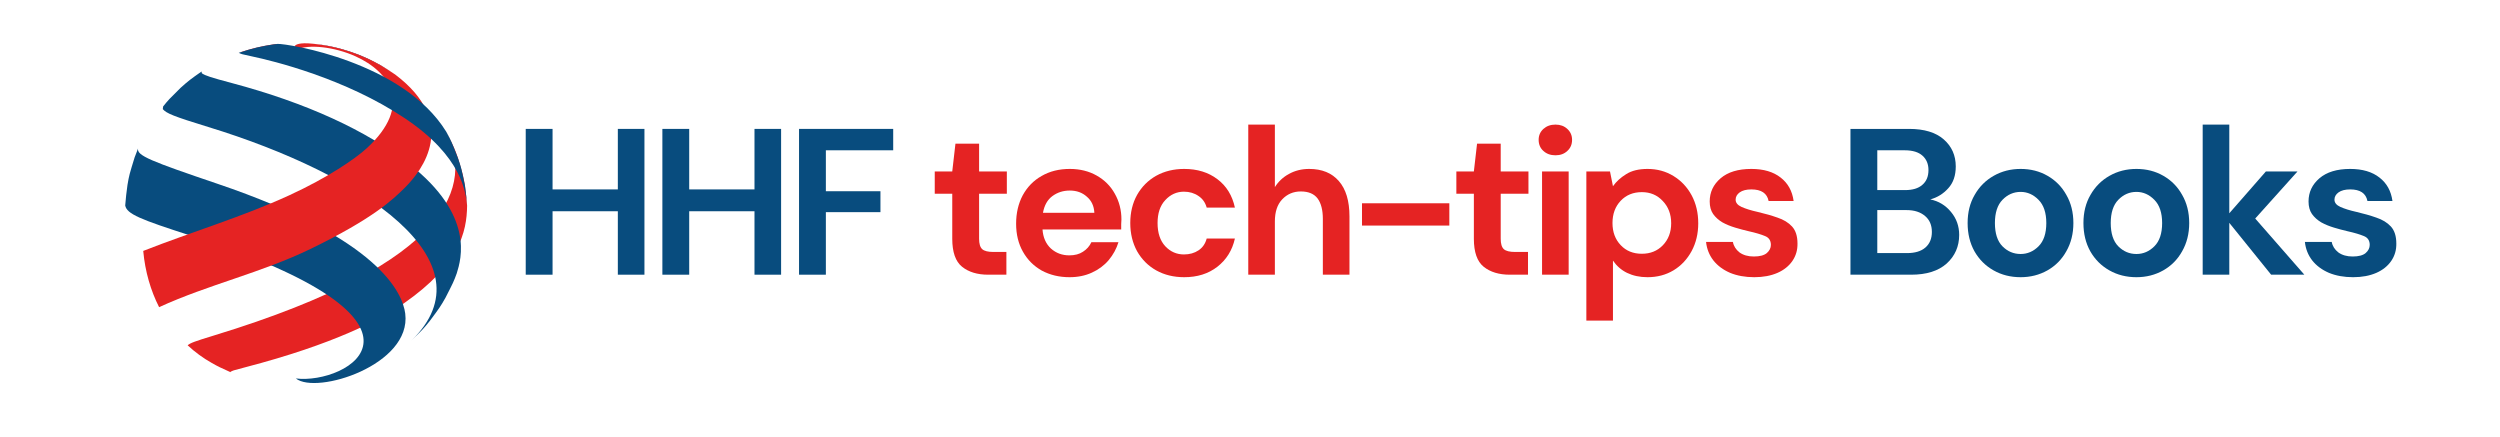
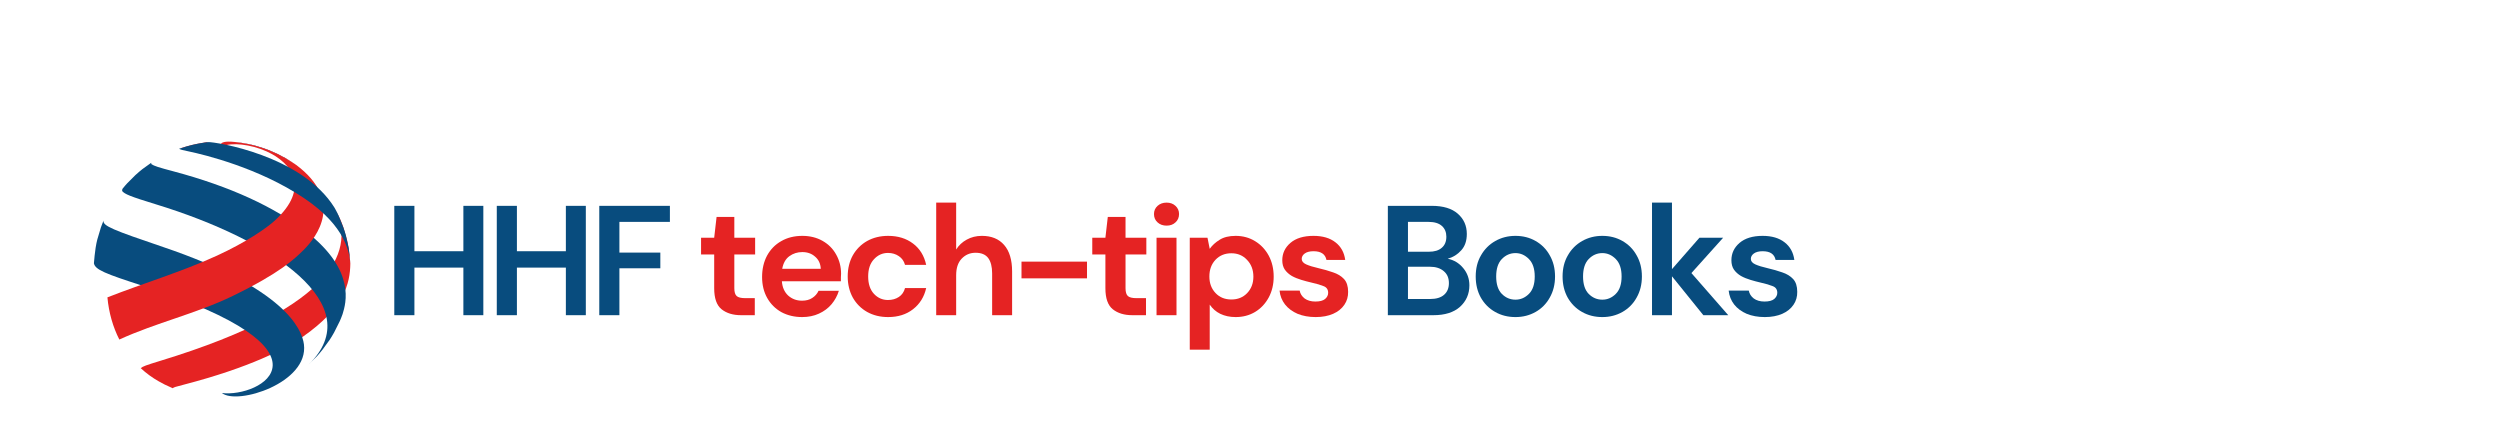
- <svg xmlns="http://www.w3.org/2000/svg" width="458" zoomAndPan="magnify" viewBox="0 0 171.75 30" height="80" preserveAspectRatio="xMidYMid meet" version="1.0">
+ <svg xmlns="http://www.w3.org/2000/svg" width="229" height="40" viewBox="0 0 229 20" fill="none">
  <defs>
    <g />
    <clipPath id="e53dad6723">
      <path d="M 8.594 10 L 28 10 L 28 26.855 L 8.594 26.855 Z M 8.594 10 " clip-rule="nonzero" />
    </clipPath>
    <clipPath id="282d3eb996">
      <path d="M 9 2.902 L 30 2.902 L 30 22 L 9 22 Z M 9 2.902 " clip-rule="nonzero" />
    </clipPath>
  </defs>
  <path fill="#e52323" d="M 30.684 9.102 C 31.211 10.168 31.234 10.207 31.461 10.859 C 31.812 12.016 31.824 12.062 31.941 12.742 C 31.996 13.16 32.062 13.719 32.09 14.137 C 32.07 15.957 31.543 18.176 27.785 20.812 C 26.16 21.949 22.945 23.645 16.824 25.238 C 15.977 25.457 15.973 25.461 15.824 25.555 C 15.832 25.559 15.84 25.566 15.848 25.574 C 15.078 25.227 15.016 25.199 14.547 24.934 C 13.949 24.598 13.395 24.191 12.891 23.723 C 13.074 23.562 13.359 23.457 14.688 23.051 C 31.211 18.008 32.488 12.645 30.648 9.035 L 30.684 9.102 " fill-opacity="1" fill-rule="nonzero" />
  <path fill="#e52323" d="M 16.402 3.629 C 17.008 3.43 17.633 3.223 18.777 3.051 L 19.074 3.016 C 19.039 3.023 18.988 3.035 18.969 3.062 C 19.008 3.102 19.117 3.207 20.367 3.414 C 19.34 3.387 19.098 3.383 17.949 3.547 C 16.488 3.598 16.488 3.598 16.402 3.629 " fill-opacity="1" fill-rule="nonzero" />
  <path fill="#084c7e" d="M 27.145 5.117 C 26.848 4.922 26.453 4.66 26.145 4.48 C 25.391 4.078 25.293 4.027 24.637 3.758 C 23.984 3.52 23.961 3.512 23.555 3.395 C 23.02 3.25 23.02 3.25 22.734 3.191 C 22.289 3.105 22.289 3.105 22.062 3.074 C 21.895 3.051 21.668 3.023 21.5 3.004 C 23.512 3.25 25.414 3.961 27.145 5.117 " fill-opacity="1" fill-rule="nonzero" />
  <path fill="#084c7e" d="M 28.258 23.402 C 29.051 22.629 29.098 22.582 29.531 22.043 C 30.215 21.125 30.254 21.07 30.605 20.453 C 31.148 19.391 31.16 19.371 31.379 18.777 C 31.684 17.793 32.605 14.797 28.137 11.289 C 25.156 8.949 21.047 7.07 15.918 5.703 C 14.508 5.328 14.121 5.207 13.863 5.031 C 13.855 4.996 13.852 4.949 13.848 4.914 C 13.855 4.906 13.871 4.895 13.883 4.887 C 13.066 5.461 12.965 5.535 12.402 6.039 C 11.598 6.832 11.582 6.848 11.207 7.312 C 11.199 7.367 11.191 7.441 11.184 7.496 C 11.43 7.781 11.867 7.977 14.316 8.727 C 24.965 11.988 33.871 17.973 28.258 23.402 " fill-opacity="1" fill-rule="nonzero" />
  <g clip-path="url(#e53dad6723)">
    <path fill="#084c7e" d="M 20.324 26 C 21.727 27.137 28.289 25.082 27.84 21.543 C 27.656 20.113 26.031 16.383 14.949 12.629 C 10.359 11.07 9.383 10.691 9.484 10.199 L 9.246 10.82 C 8.891 11.977 8.875 12.02 8.758 12.703 C 8.699 13.129 8.629 13.691 8.602 14.117 C 8.715 14.703 9.613 15.066 13.125 16.195 C 31.629 22.152 23.828 26.441 20.324 26 " fill-opacity="1" fill-rule="nonzero" />
  </g>
  <g clip-path="url(#282d3eb996)">
    <path fill="#e52323" d="M 21.5 3.004 C 21.668 3.023 21.895 3.051 22.062 3.074 C 22.488 3.141 22.504 3.145 22.734 3.191 C 23.238 3.305 23.266 3.312 23.555 3.395 C 24.168 3.582 24.23 3.602 24.637 3.758 C 25.355 4.062 25.504 4.129 26.145 4.48 C 26.449 4.664 26.852 4.914 27.145 5.117 C 31.523 8.414 29.055 11.672 27.789 12.918 C 27 13.695 25.684 14.992 21.324 17.105 C 17.973 18.734 14.312 19.551 10.93 21.102 C 10.348 19.953 9.969 18.652 9.84 17.238 C 13.168 15.93 16.609 14.914 19.871 13.418 C 22.531 12.195 24.398 10.914 25.188 10.191 C 28.41 7.234 26.789 4.938 24.418 3.867 C 22.977 3.219 21.195 3.016 20.367 3.414 C 20.309 3.348 20.266 3.23 20.254 3.145 C 20.332 3.078 20.531 2.902 21.5 3.004 " fill-opacity="1" fill-rule="nonzero" />
  </g>
  <path fill="#084c7e" d="M 32.09 14.137 C 32.055 13.719 32.004 13.16 31.941 12.742 C 31.688 11.531 31.684 11.508 31.461 10.859 C 31.027 9.75 31.012 9.707 30.684 9.102 L 30.648 9.035 C 27.672 4.227 19.723 2.988 19.074 3.016 L 18.777 3.051 C 17.934 3.184 17.391 3.297 16.402 3.629 C 16.598 3.723 16.598 3.723 17.312 3.875 C 18.738 4.176 23.707 5.375 27.824 8.133 C 31.75 10.762 31.996 13.215 32.09 14.137 " fill-opacity="1" fill-rule="nonzero" />
  <g fill="#084c7e" fill-opacity="1">
    <g transform="translate(35.1484, 18.87149)">
      <g>
        <path d="M 0.969 0 L 0.969 -10.016 L 2.812 -10.016 L 2.812 -5.859 L 7.297 -5.859 L 7.297 -10.016 L 9.125 -10.016 L 9.125 0 L 7.297 0 L 7.297 -4.359 L 2.812 -4.359 L 2.812 0 Z M 0.969 0 " />
      </g>
    </g>
  </g>
  <g fill="#084c7e" fill-opacity="1">
    <g transform="translate(44.53656, 18.87149)">
      <g>
        <path d="M 0.969 0 L 0.969 -10.016 L 2.812 -10.016 L 2.812 -5.859 L 7.297 -5.859 L 7.297 -10.016 L 9.125 -10.016 L 9.125 0 L 7.297 0 L 7.297 -4.359 L 2.812 -4.359 L 2.812 0 Z M 0.969 0 " />
      </g>
    </g>
  </g>
  <g fill="#084c7e" fill-opacity="1">
    <g transform="translate(53.92473, 18.87149)">
      <g>
        <path d="M 0.969 0 L 0.969 -10.016 L 7.438 -10.016 L 7.438 -8.547 L 2.812 -8.547 L 2.812 -5.734 L 6.562 -5.734 L 6.562 -4.297 L 2.812 -4.297 L 2.812 0 Z M 0.969 0 " />
      </g>
    </g>
  </g>
  <g fill="#000000" fill-opacity="1">
    <g transform="translate(61.09598, 18.87149)">
      <g />
    </g>
  </g>
  <g fill="#e52323" fill-opacity="1">
    <g transform="translate(63.79507, 18.87149)">
      <g>
        <path d="M 4.094 0 C 3.352 0 2.754 -0.18 2.297 -0.547 C 1.848 -0.91 1.625 -1.551 1.625 -2.469 L 1.625 -5.562 L 0.422 -5.562 L 0.422 -7.094 L 1.625 -7.094 L 1.844 -9 L 3.469 -9 L 3.469 -7.094 L 5.375 -7.094 L 5.375 -5.562 L 3.469 -5.562 L 3.469 -2.469 C 3.469 -2.125 3.539 -1.883 3.688 -1.75 C 3.832 -1.625 4.086 -1.562 4.453 -1.562 L 5.344 -1.562 L 5.344 0 Z M 4.094 0 " />
      </g>
    </g>
  </g>
  <g fill="#e52323" fill-opacity="1">
    <g transform="translate(69.10433, 18.87149)">
      <g>
        <path d="M 4.375 0.172 C 3.664 0.172 3.031 0.02 2.469 -0.281 C 1.914 -0.594 1.484 -1.023 1.172 -1.578 C 0.859 -2.129 0.703 -2.77 0.703 -3.5 C 0.703 -4.227 0.852 -4.879 1.156 -5.453 C 1.469 -6.023 1.898 -6.469 2.453 -6.781 C 3.004 -7.102 3.648 -7.266 4.391 -7.266 C 5.086 -7.266 5.703 -7.113 6.234 -6.812 C 6.773 -6.508 7.191 -6.094 7.484 -5.562 C 7.785 -5.031 7.938 -4.441 7.938 -3.797 C 7.938 -3.691 7.93 -3.582 7.922 -3.469 C 7.922 -3.352 7.922 -3.234 7.922 -3.109 L 2.516 -3.109 C 2.555 -2.555 2.75 -2.117 3.094 -1.797 C 3.445 -1.484 3.867 -1.328 4.359 -1.328 C 4.734 -1.328 5.047 -1.41 5.297 -1.578 C 5.555 -1.742 5.75 -1.961 5.875 -2.234 L 7.734 -2.234 C 7.598 -1.785 7.375 -1.375 7.062 -1 C 6.75 -0.633 6.363 -0.348 5.906 -0.141 C 5.457 0.066 4.945 0.172 4.375 0.172 Z M 4.391 -5.781 C 3.941 -5.781 3.547 -5.656 3.203 -5.406 C 2.859 -5.156 2.641 -4.77 2.547 -4.25 L 6.078 -4.25 C 6.055 -4.719 5.883 -5.086 5.562 -5.359 C 5.25 -5.641 4.859 -5.781 4.391 -5.781 Z M 4.391 -5.781 " />
      </g>
    </g>
  </g>
  <g fill="#e52323" fill-opacity="1">
    <g transform="translate(76.9468, 18.87149)">
      <g>
        <path d="M 4.406 0.172 C 3.688 0.172 3.047 0.016 2.484 -0.297 C 1.93 -0.609 1.492 -1.047 1.172 -1.609 C 0.859 -2.18 0.703 -2.828 0.703 -3.547 C 0.703 -4.273 0.859 -4.922 1.172 -5.484 C 1.492 -6.047 1.93 -6.484 2.484 -6.797 C 3.047 -7.109 3.688 -7.266 4.406 -7.266 C 5.312 -7.266 6.07 -7.031 6.688 -6.562 C 7.312 -6.094 7.711 -5.441 7.891 -4.609 L 5.953 -4.609 C 5.859 -4.953 5.672 -5.219 5.391 -5.406 C 5.109 -5.602 4.773 -5.703 4.391 -5.703 C 3.891 -5.703 3.461 -5.508 3.109 -5.125 C 2.754 -4.75 2.578 -4.223 2.578 -3.547 C 2.578 -2.867 2.754 -2.336 3.109 -1.953 C 3.461 -1.578 3.891 -1.391 4.391 -1.391 C 4.773 -1.391 5.109 -1.484 5.391 -1.672 C 5.672 -1.859 5.859 -2.129 5.953 -2.484 L 7.891 -2.484 C 7.711 -1.68 7.312 -1.035 6.688 -0.547 C 6.07 -0.066 5.312 0.172 4.406 0.172 Z M 4.406 0.172 " />
      </g>
    </g>
  </g>
  <g fill="#e52323" fill-opacity="1">
    <g transform="translate(84.81789, 18.87149)">
      <g>
        <path d="M 0.938 0 L 0.938 -10.312 L 2.766 -10.312 L 2.766 -6.016 C 3.004 -6.398 3.328 -6.703 3.734 -6.922 C 4.141 -7.148 4.602 -7.266 5.125 -7.266 C 6 -7.266 6.676 -6.988 7.156 -6.438 C 7.645 -5.883 7.891 -5.07 7.891 -4 L 7.891 0 L 6.062 0 L 6.062 -3.828 C 6.062 -4.441 5.941 -4.91 5.703 -5.234 C 5.461 -5.555 5.078 -5.719 4.547 -5.719 C 4.035 -5.719 3.609 -5.535 3.266 -5.172 C 2.93 -4.816 2.766 -4.312 2.766 -3.656 L 2.766 0 Z M 0.938 0 " />
      </g>
    </g>
  </g>
  <g fill="#e52323" fill-opacity="1">
    <g transform="translate(92.80348, 18.87149)">
      <g>
        <path d="M 0.766 -3.375 L 0.766 -4.906 L 6.766 -4.906 L 6.766 -3.375 Z M 0.766 -3.375 " />
      </g>
    </g>
  </g>
  <g fill="#e52323" fill-opacity="1">
    <g transform="translate(99.6298, 18.87149)">
      <g>
        <path d="M 4.094 0 C 3.352 0 2.754 -0.18 2.297 -0.547 C 1.848 -0.91 1.625 -1.551 1.625 -2.469 L 1.625 -5.562 L 0.422 -5.562 L 0.422 -7.094 L 1.625 -7.094 L 1.844 -9 L 3.469 -9 L 3.469 -7.094 L 5.375 -7.094 L 5.375 -5.562 L 3.469 -5.562 L 3.469 -2.469 C 3.469 -2.125 3.539 -1.883 3.688 -1.75 C 3.832 -1.625 4.086 -1.562 4.453 -1.562 L 5.344 -1.562 L 5.344 0 Z M 4.094 0 " />
      </g>
    </g>
  </g>
  <g fill="#e52323" fill-opacity="1">
    <g transform="translate(104.9391, 18.87149)">
      <g>
        <path d="M 1.922 -8.203 C 1.586 -8.203 1.312 -8.301 1.094 -8.5 C 0.875 -8.695 0.766 -8.953 0.766 -9.266 C 0.766 -9.566 0.875 -9.816 1.094 -10.016 C 1.312 -10.211 1.586 -10.312 1.922 -10.312 C 2.254 -10.312 2.523 -10.211 2.734 -10.016 C 2.953 -9.816 3.062 -9.566 3.062 -9.266 C 3.062 -8.953 2.953 -8.695 2.734 -8.5 C 2.523 -8.301 2.254 -8.203 1.922 -8.203 Z M 1 0 L 1 -7.094 L 2.828 -7.094 L 2.828 0 Z M 1 0 " />
      </g>
    </g>
  </g>
  <g fill="#e52323" fill-opacity="1">
    <g transform="translate(108.0443, 18.87149)">
      <g>
        <path d="M 0.938 3.156 L 0.938 -7.094 L 2.562 -7.094 L 2.766 -6.078 C 2.992 -6.398 3.297 -6.676 3.672 -6.906 C 4.047 -7.145 4.535 -7.266 5.141 -7.266 C 5.805 -7.266 6.398 -7.102 6.922 -6.781 C 7.453 -6.457 7.867 -6.016 8.172 -5.453 C 8.473 -4.891 8.625 -4.25 8.625 -3.531 C 8.625 -2.82 8.473 -2.188 8.172 -1.625 C 7.867 -1.062 7.453 -0.617 6.922 -0.297 C 6.398 0.016 5.805 0.172 5.141 0.172 C 4.609 0.172 4.141 0.07 3.734 -0.125 C 3.336 -0.32 3.016 -0.602 2.766 -0.969 L 2.766 3.156 Z M 4.75 -1.438 C 5.332 -1.438 5.812 -1.629 6.188 -2.016 C 6.57 -2.41 6.766 -2.914 6.766 -3.531 C 6.766 -4.156 6.57 -4.664 6.188 -5.062 C 5.812 -5.469 5.332 -5.672 4.75 -5.672 C 4.156 -5.672 3.672 -5.473 3.297 -5.078 C 2.922 -4.68 2.734 -4.172 2.734 -3.547 C 2.734 -2.93 2.922 -2.426 3.297 -2.031 C 3.672 -1.633 4.156 -1.438 4.75 -1.438 Z M 4.75 -1.438 " />
      </g>
    </g>
  </g>
  <g fill="#e52323" fill-opacity="1">
    <g transform="translate(116.6596, 18.87149)">
      <g>
        <path d="M 3.859 0.172 C 3.234 0.172 2.68 0.07 2.203 -0.125 C 1.723 -0.332 1.336 -0.617 1.047 -0.984 C 0.766 -1.348 0.598 -1.77 0.547 -2.25 L 2.391 -2.25 C 2.441 -1.969 2.594 -1.727 2.844 -1.531 C 3.102 -1.344 3.43 -1.25 3.828 -1.25 C 4.234 -1.25 4.531 -1.328 4.719 -1.484 C 4.906 -1.648 5 -1.836 5 -2.047 C 5 -2.348 4.863 -2.551 4.594 -2.656 C 4.32 -2.77 3.953 -2.879 3.484 -2.984 C 3.172 -3.055 2.859 -3.141 2.547 -3.234 C 2.234 -3.328 1.941 -3.445 1.672 -3.594 C 1.41 -3.75 1.195 -3.941 1.031 -4.172 C 0.875 -4.398 0.797 -4.688 0.797 -5.031 C 0.797 -5.664 1.047 -6.195 1.547 -6.625 C 2.047 -7.051 2.75 -7.266 3.656 -7.266 C 4.5 -7.266 5.172 -7.066 5.672 -6.672 C 6.172 -6.285 6.469 -5.75 6.562 -5.062 L 4.844 -5.062 C 4.738 -5.594 4.344 -5.859 3.656 -5.859 C 3.312 -5.859 3.047 -5.789 2.859 -5.656 C 2.672 -5.52 2.578 -5.352 2.578 -5.156 C 2.578 -4.945 2.711 -4.781 2.984 -4.656 C 3.266 -4.531 3.633 -4.414 4.094 -4.312 C 4.594 -4.195 5.047 -4.066 5.453 -3.922 C 5.867 -3.785 6.203 -3.582 6.453 -3.312 C 6.703 -3.039 6.828 -2.648 6.828 -2.141 C 6.836 -1.703 6.723 -1.305 6.484 -0.953 C 6.242 -0.598 5.898 -0.32 5.453 -0.125 C 5.004 0.07 4.473 0.172 3.859 0.172 Z M 3.859 0.172 " />
      </g>
    </g>
  </g>
  <g fill="#000000" fill-opacity="1">
    <g transform="translate(123.4586, 18.87149)">
      <g />
    </g>
  </g>
  <g fill="#084c7e" fill-opacity="1">
    <g transform="translate(126.1577, 18.87149)">
      <g>
        <path d="M 0.969 0 L 0.969 -10.016 L 5 -10.016 C 6.039 -10.016 6.832 -9.773 7.375 -9.297 C 7.926 -8.816 8.203 -8.195 8.203 -7.438 C 8.203 -6.812 8.031 -6.312 7.688 -5.938 C 7.352 -5.562 6.941 -5.305 6.453 -5.172 C 7.023 -5.055 7.5 -4.77 7.875 -4.312 C 8.25 -3.863 8.438 -3.336 8.438 -2.734 C 8.438 -1.941 8.148 -1.285 7.578 -0.766 C 7.004 -0.254 6.191 0 5.141 0 Z M 2.812 -5.812 L 4.719 -5.812 C 5.238 -5.812 5.633 -5.93 5.906 -6.172 C 6.188 -6.41 6.328 -6.75 6.328 -7.188 C 6.328 -7.602 6.191 -7.93 5.922 -8.172 C 5.648 -8.422 5.238 -8.547 4.688 -8.547 L 2.812 -8.547 Z M 2.812 -1.484 L 4.859 -1.484 C 5.398 -1.484 5.816 -1.609 6.109 -1.859 C 6.41 -2.117 6.562 -2.477 6.562 -2.938 C 6.562 -3.406 6.406 -3.77 6.094 -4.031 C 5.781 -4.301 5.359 -4.438 4.828 -4.438 L 2.812 -4.438 Z M 2.812 -1.484 " />
      </g>
    </g>
  </g>
  <g fill="#084c7e" fill-opacity="1">
    <g transform="translate(134.4725, 18.87149)">
      <g>
        <path d="M 4.344 0.172 C 3.656 0.172 3.035 0.016 2.484 -0.297 C 1.93 -0.609 1.492 -1.047 1.172 -1.609 C 0.859 -2.172 0.703 -2.816 0.703 -3.547 C 0.703 -4.285 0.863 -4.93 1.188 -5.484 C 1.508 -6.047 1.945 -6.484 2.5 -6.797 C 3.051 -7.109 3.664 -7.266 4.344 -7.266 C 5.031 -7.266 5.645 -7.109 6.188 -6.797 C 6.738 -6.484 7.172 -6.047 7.484 -5.484 C 7.805 -4.93 7.969 -4.285 7.969 -3.547 C 7.969 -2.816 7.805 -2.172 7.484 -1.609 C 7.172 -1.047 6.738 -0.609 6.188 -0.297 C 5.633 0.016 5.02 0.172 4.344 0.172 Z M 4.344 -1.422 C 4.812 -1.422 5.223 -1.598 5.578 -1.953 C 5.93 -2.305 6.109 -2.836 6.109 -3.547 C 6.109 -4.254 5.93 -4.785 5.578 -5.141 C 5.223 -5.504 4.812 -5.688 4.344 -5.688 C 3.863 -5.688 3.445 -5.504 3.094 -5.141 C 2.75 -4.785 2.578 -4.254 2.578 -3.547 C 2.578 -2.836 2.75 -2.305 3.094 -1.953 C 3.445 -1.598 3.863 -1.422 4.344 -1.422 Z M 4.344 -1.422 " />
      </g>
    </g>
  </g>
  <g fill="#084c7e" fill-opacity="1">
    <g transform="translate(142.4294, 18.87149)">
      <g>
        <path d="M 4.344 0.172 C 3.656 0.172 3.035 0.016 2.484 -0.297 C 1.93 -0.609 1.492 -1.047 1.172 -1.609 C 0.859 -2.172 0.703 -2.816 0.703 -3.547 C 0.703 -4.285 0.863 -4.93 1.188 -5.484 C 1.508 -6.047 1.945 -6.484 2.5 -6.797 C 3.051 -7.109 3.664 -7.266 4.344 -7.266 C 5.031 -7.266 5.645 -7.109 6.188 -6.797 C 6.738 -6.484 7.172 -6.047 7.484 -5.484 C 7.805 -4.93 7.969 -4.285 7.969 -3.547 C 7.969 -2.816 7.805 -2.172 7.484 -1.609 C 7.172 -1.047 6.738 -0.609 6.188 -0.297 C 5.633 0.016 5.02 0.172 4.344 0.172 Z M 4.344 -1.422 C 4.812 -1.422 5.223 -1.598 5.578 -1.953 C 5.93 -2.305 6.109 -2.836 6.109 -3.547 C 6.109 -4.254 5.93 -4.785 5.578 -5.141 C 5.223 -5.504 4.812 -5.688 4.344 -5.688 C 3.863 -5.688 3.445 -5.504 3.094 -5.141 C 2.75 -4.785 2.578 -4.254 2.578 -3.547 C 2.578 -2.836 2.75 -2.305 3.094 -1.953 C 3.445 -1.598 3.863 -1.422 4.344 -1.422 Z M 4.344 -1.422 " />
      </g>
    </g>
  </g>
  <g fill="#084c7e" fill-opacity="1">
    <g transform="translate(150.3864, 18.87149)">
      <g>
        <path d="M 0.938 0 L 0.938 -10.312 L 2.766 -10.312 L 2.766 -4.219 L 5.281 -7.094 L 7.453 -7.094 L 4.547 -3.859 L 7.922 0 L 5.641 0 L 2.766 -3.562 L 2.766 0 Z M 0.938 0 " />
      </g>
    </g>
  </g>
  <g fill="#084c7e" fill-opacity="1">
    <g transform="translate(157.7995, 18.87149)">
      <g>
        <path d="M 3.859 0.172 C 3.234 0.172 2.68 0.07 2.203 -0.125 C 1.723 -0.332 1.336 -0.617 1.047 -0.984 C 0.766 -1.348 0.598 -1.77 0.547 -2.25 L 2.391 -2.25 C 2.441 -1.969 2.594 -1.727 2.844 -1.531 C 3.102 -1.344 3.43 -1.25 3.828 -1.25 C 4.234 -1.25 4.531 -1.328 4.719 -1.484 C 4.906 -1.648 5 -1.836 5 -2.047 C 5 -2.348 4.863 -2.551 4.594 -2.656 C 4.32 -2.77 3.953 -2.879 3.484 -2.984 C 3.172 -3.055 2.859 -3.141 2.547 -3.234 C 2.234 -3.328 1.941 -3.445 1.672 -3.594 C 1.41 -3.75 1.195 -3.941 1.031 -4.172 C 0.875 -4.398 0.797 -4.688 0.797 -5.031 C 0.797 -5.664 1.047 -6.195 1.547 -6.625 C 2.047 -7.051 2.75 -7.266 3.656 -7.266 C 4.5 -7.266 5.172 -7.066 5.672 -6.672 C 6.172 -6.285 6.469 -5.75 6.562 -5.062 L 4.844 -5.062 C 4.738 -5.594 4.344 -5.859 3.656 -5.859 C 3.312 -5.859 3.047 -5.789 2.859 -5.656 C 2.672 -5.52 2.578 -5.352 2.578 -5.156 C 2.578 -4.945 2.711 -4.781 2.984 -4.656 C 3.266 -4.531 3.633 -4.414 4.094 -4.312 C 4.594 -4.195 5.047 -4.066 5.453 -3.922 C 5.867 -3.785 6.203 -3.582 6.453 -3.312 C 6.703 -3.039 6.828 -2.648 6.828 -2.141 C 6.836 -1.703 6.723 -1.305 6.484 -0.953 C 6.242 -0.598 5.898 -0.32 5.453 -0.125 C 5.004 0.07 4.473 0.172 3.859 0.172 Z M 3.859 0.172 " />
      </g>
    </g>
  </g>
</svg>
